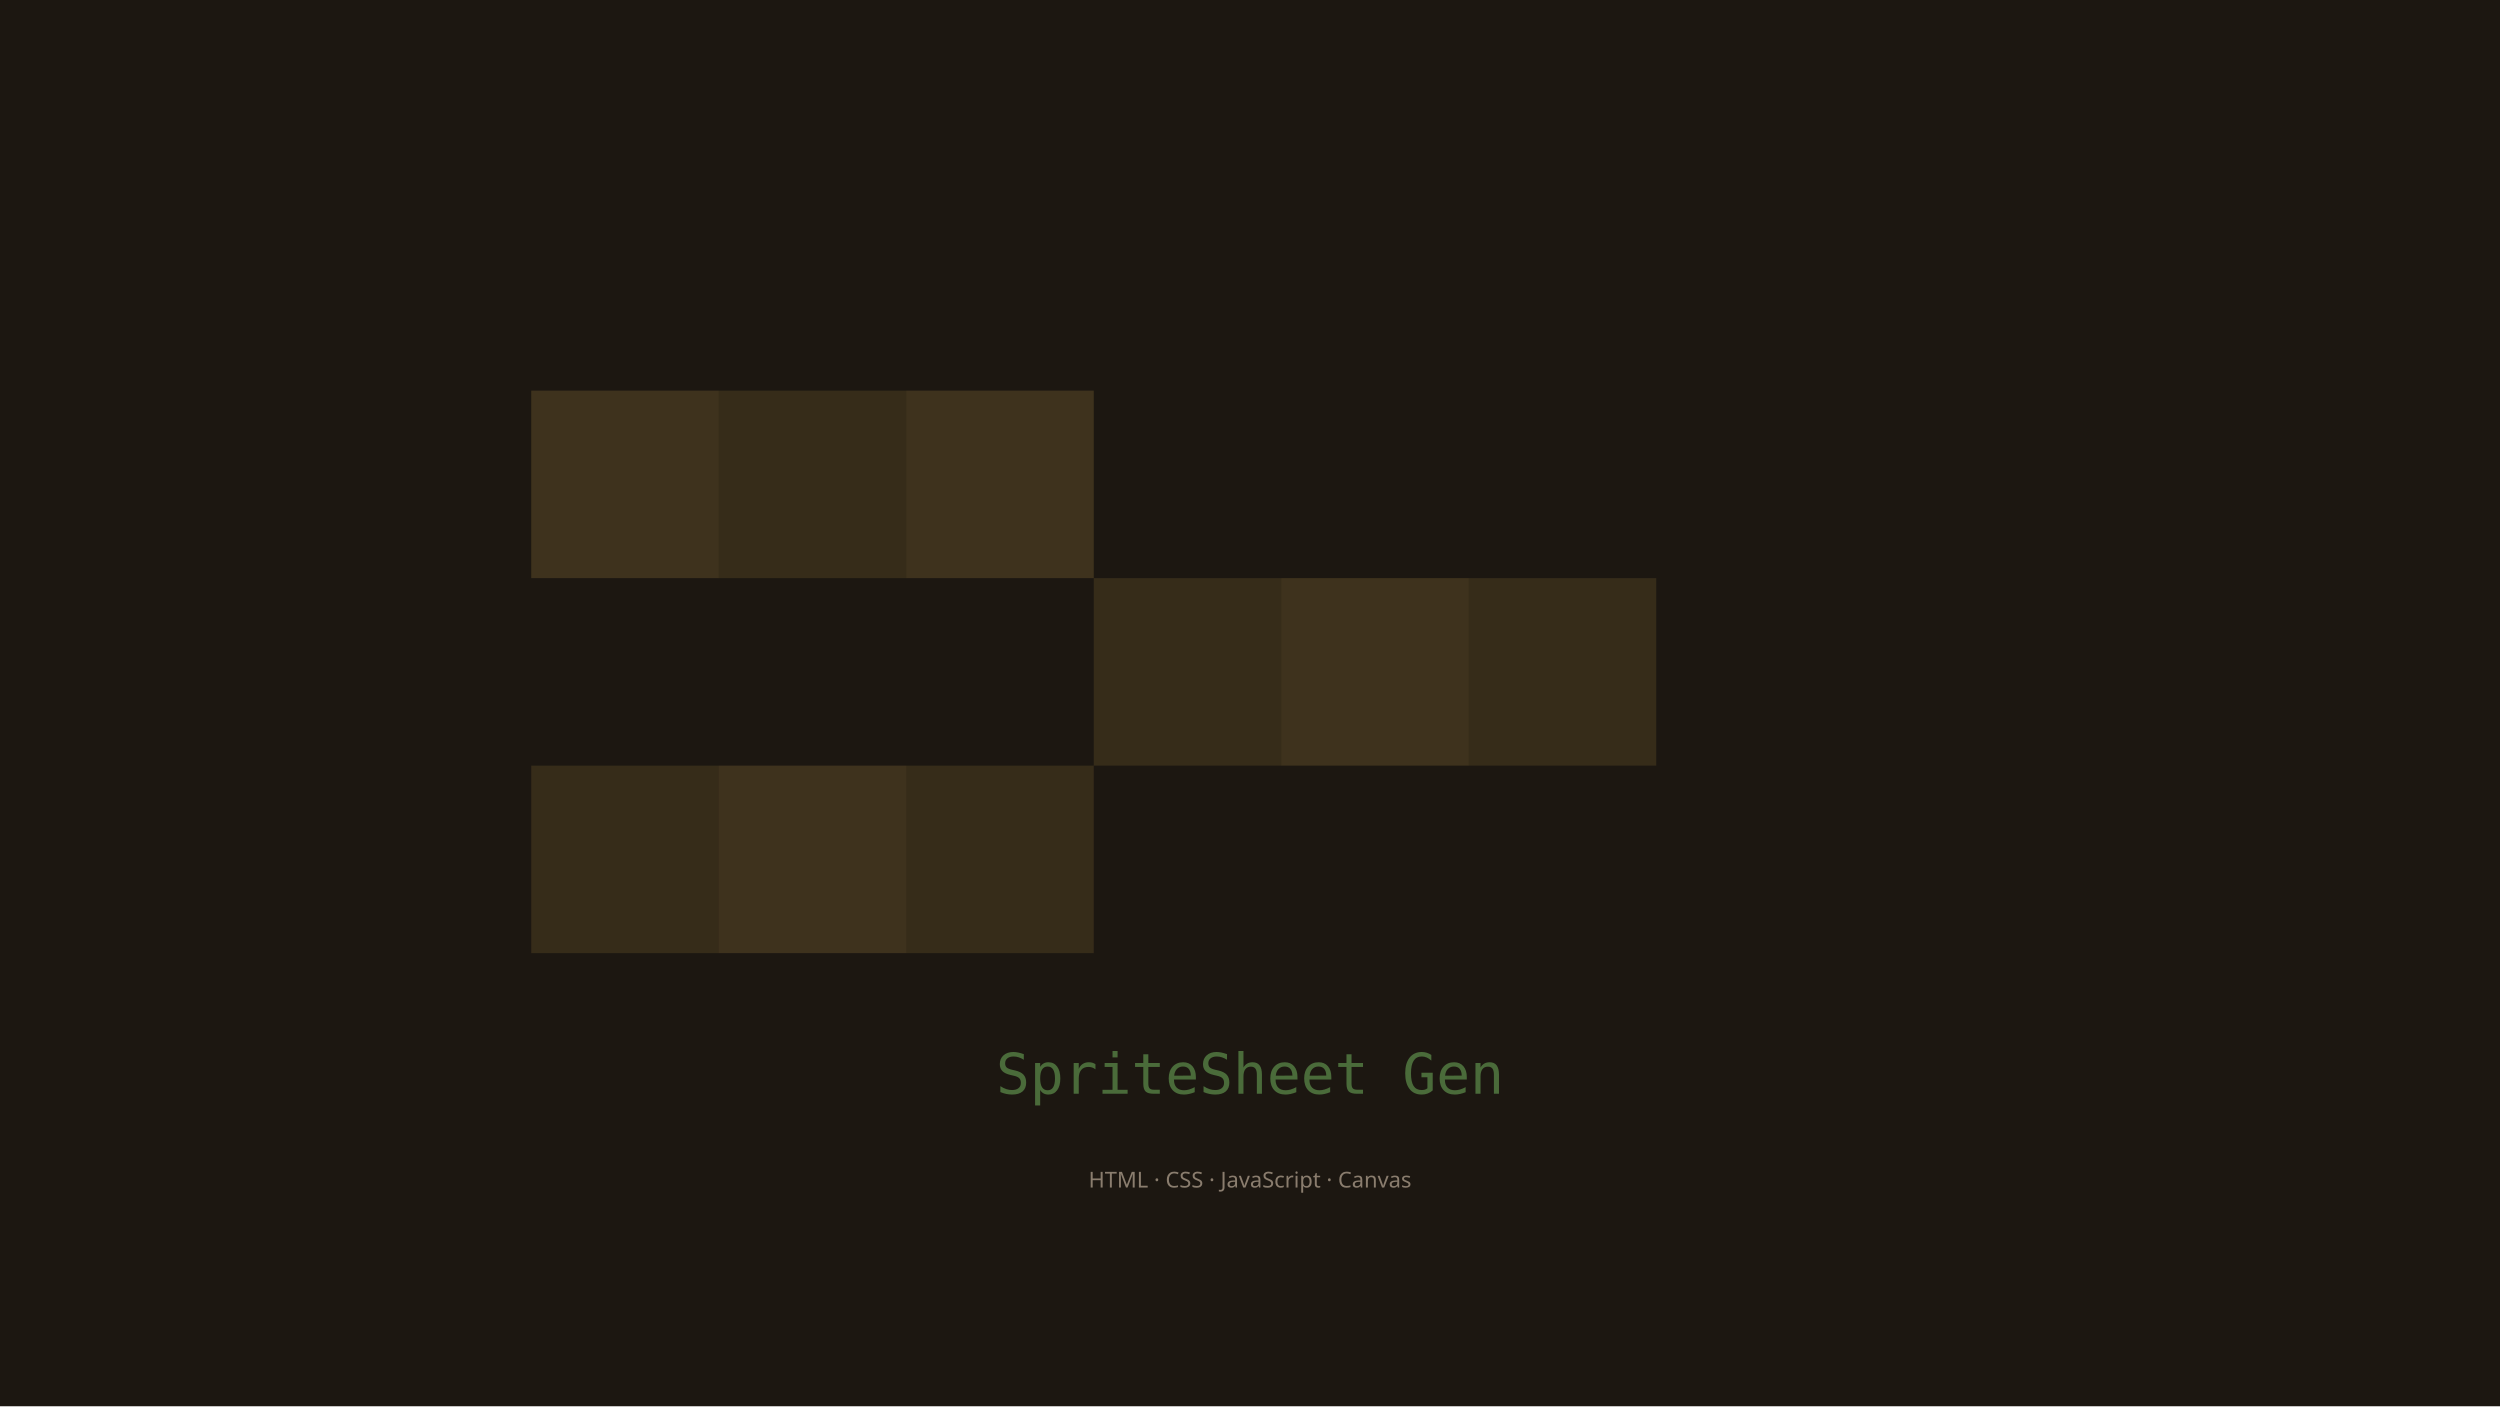
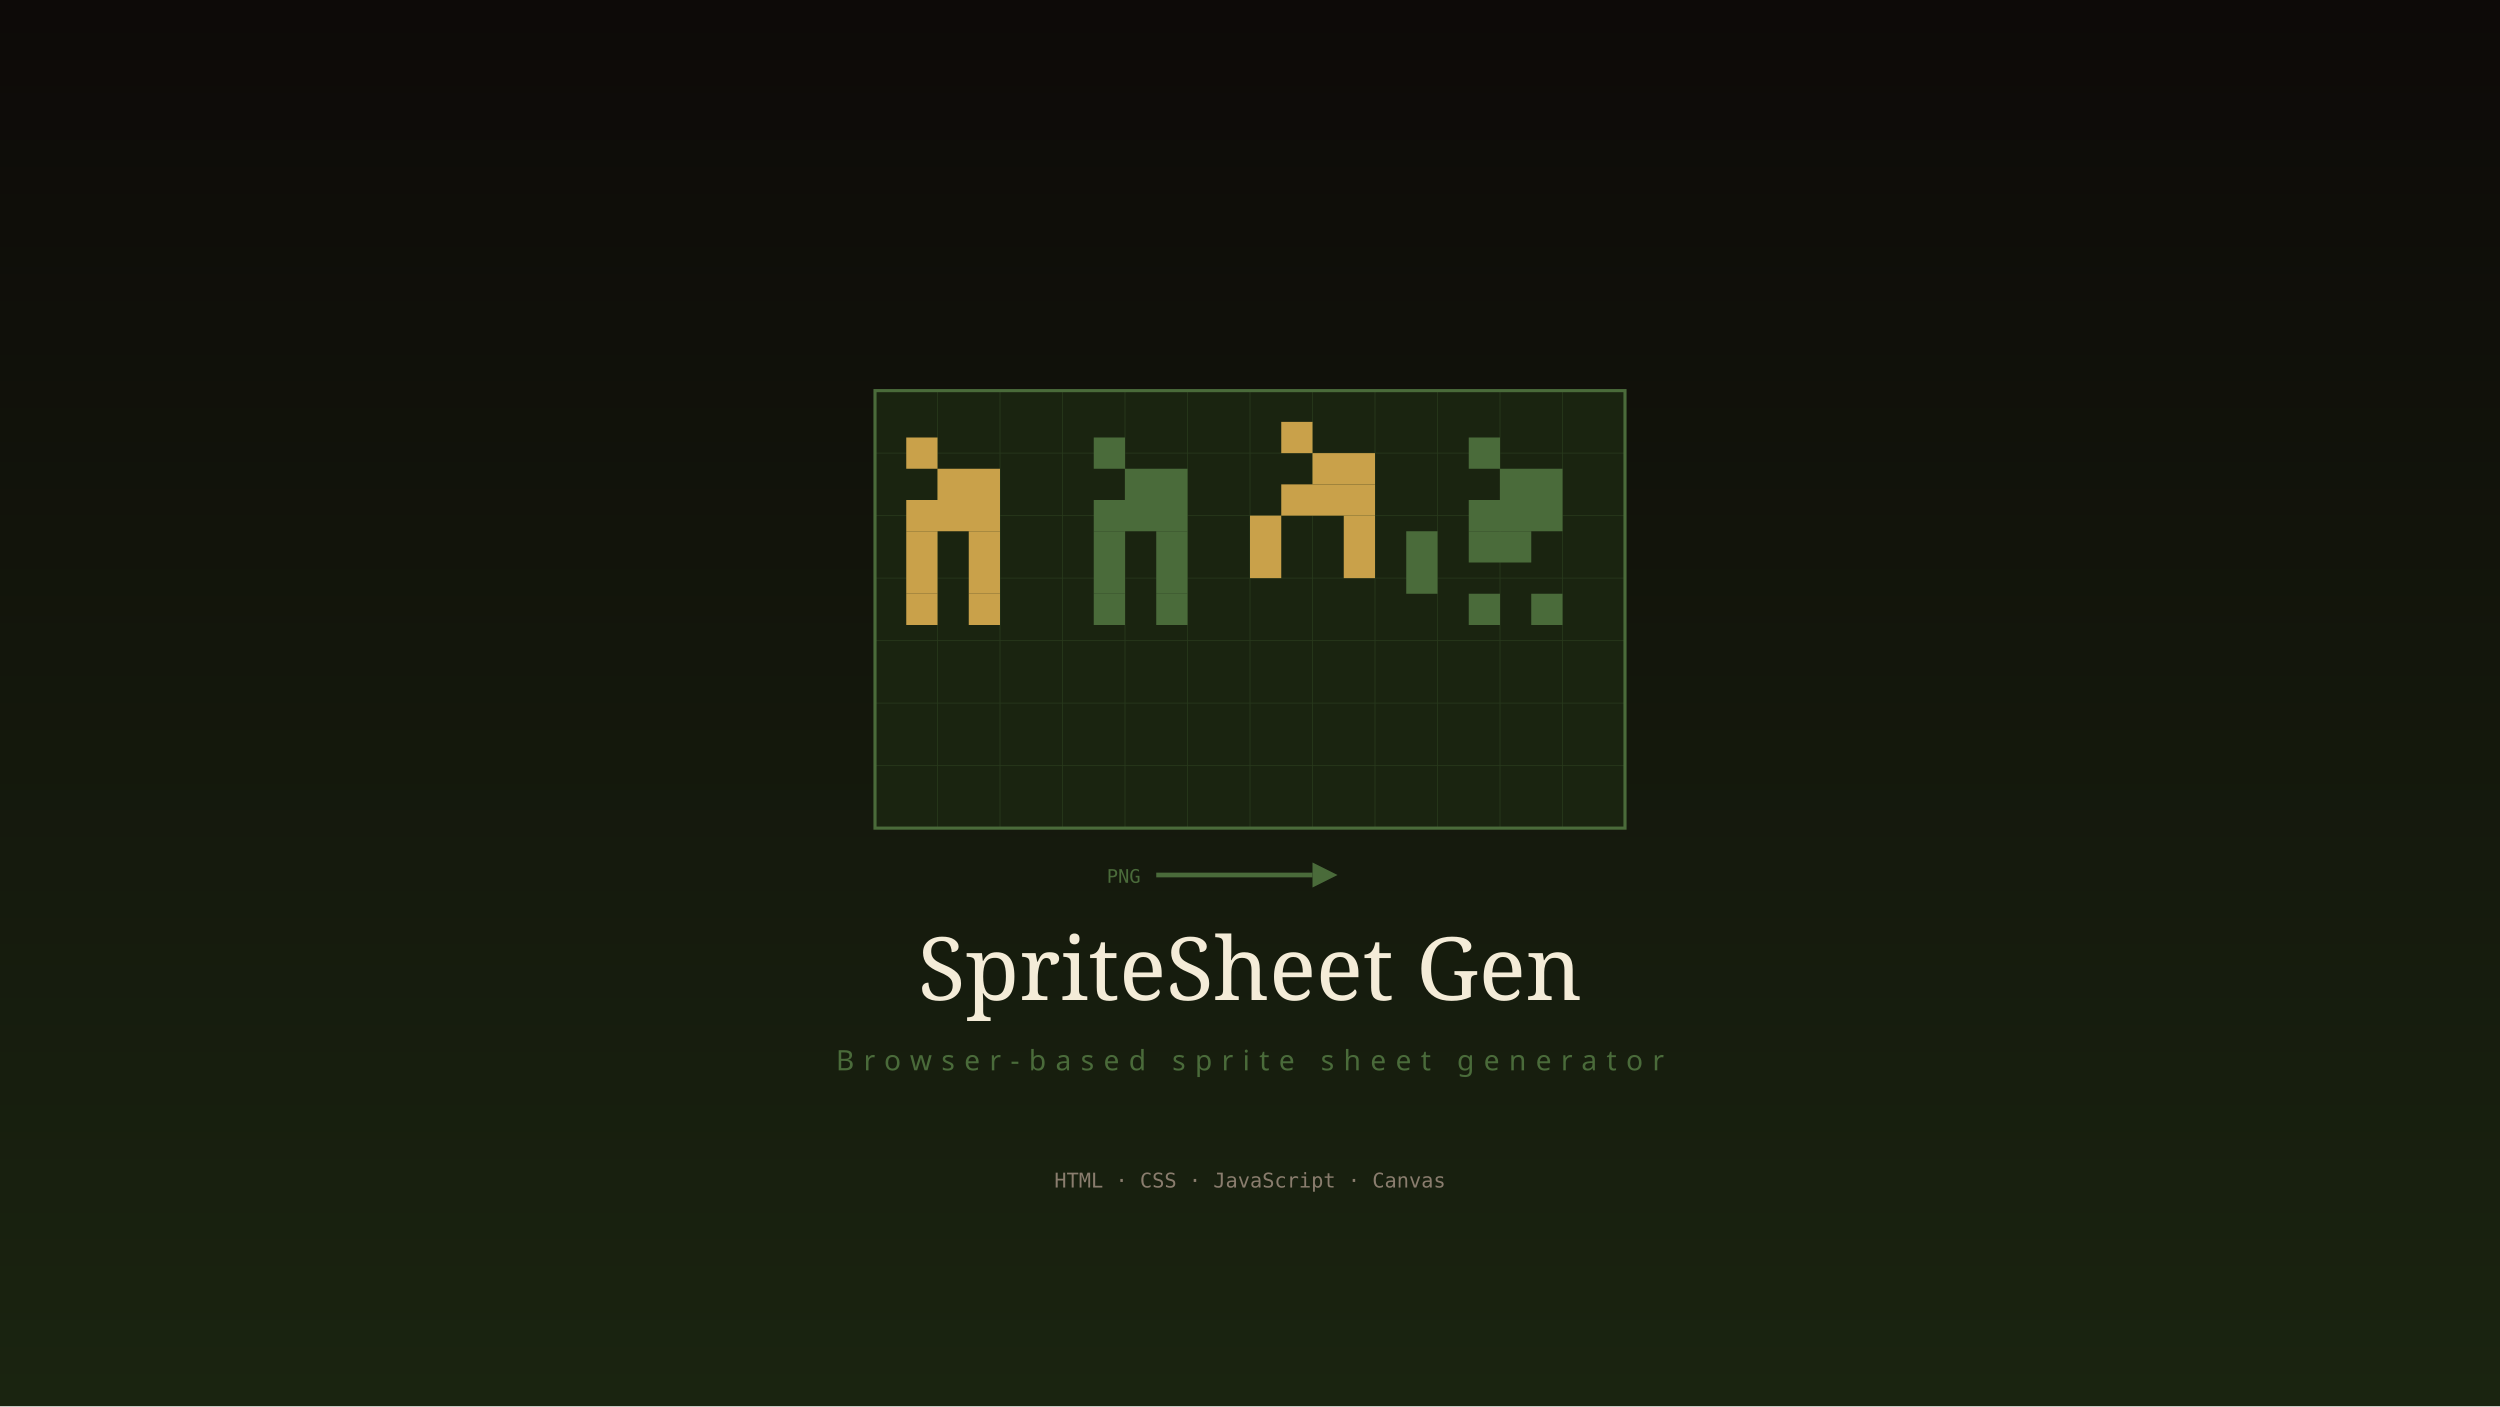
<svg xmlns="http://www.w3.org/2000/svg" width="1600" height="900" viewBox="0 0 1600 900">
-   <rect width="1600" height="900" fill="#1a1410" />
-   <rect x="0" y="0" width="1600" height="900" fill="#4a6b3a" opacity="0.04" />
-   <rect x="340" y="250" width="120" height="120" fill="#c9a14a" opacity="0.2" />
-   <rect x="460" y="250" width="120" height="120" fill="#c9a14a" opacity="0.15" />
-   <rect x="580" y="250" width="120" height="120" fill="#c9a14a" opacity="0.2" />
-   <rect x="700" y="370" width="120" height="120" fill="#c9a14a" opacity="0.15" />
-   <rect x="820" y="370" width="120" height="120" fill="#c9a14a" opacity="0.2" />
-   <rect x="940" y="370" width="120" height="120" fill="#c9a14a" opacity="0.15" />
-   <rect x="340" y="490" width="120" height="120" fill="#c9a14a" opacity="0.15" />
-   <rect x="460" y="490" width="120" height="120" fill="#c9a14a" opacity="0.2" />
-   <rect x="580" y="490" width="120" height="120" fill="#c9a14a" opacity="0.15" />
-   <text x="800" y="700" font-family="'JetBrains Mono', monospace" font-size="36" font-weight="500" fill="#4a6b3a" text-anchor="middle">SpriteSheet Gen</text>
-   <text x="800" y="760" font-family="'Inter Tight', sans-serif" font-size="14" fill="#8a7d6e" text-anchor="middle">HTML · CSS · JavaScript · Canvas</text>
+   <defs>
+     <linearGradient id="bg" x1="0" y1="0" x2="0" y2="1">
+       <stop offset="0%" stop-color="#0d0a08" />
+       <stop offset="100%" stop-color="#1a2410" />
+     </linearGradient>
+   </defs>
+   <rect width="1600" height="900" fill="url(#bg)" />
+   <g transform="translate(800, 380)">
+     <rect x="-240" y="-130" width="480" height="280" fill="#1a2410" stroke="#4a6b3a" stroke-width="2" />
+     <g stroke="#4a6b3a" stroke-width="0.5" opacity="0.3">
+       <line x1="-240" y1="-90" x2="240" y2="-90" />
+       <line x1="-240" y1="-50" x2="240" y2="-50" />
+       <line x1="-240" y1="-10" x2="240" y2="-10" />
+       <line x1="-240" y1="30" x2="240" y2="30" />
+       <line x1="-240" y1="70" x2="240" y2="70" />
+       <line x1="-240" y1="110" x2="240" y2="110" />
+       <line x1="-200" y1="-130" x2="-200" y2="150" />
+       <line x1="-160" y1="-130" x2="-160" y2="150" />
+       <line x1="-120" y1="-130" x2="-120" y2="150" />
+       <line x1="-80" y1="-130" x2="-80" y2="150" />
+       <line x1="-40" y1="-130" x2="-40" y2="150" />
+       <line x1="0" y1="-130" x2="0" y2="150" />
+       <line x1="40" y1="-130" x2="40" y2="150" />
+       <line x1="80" y1="-130" x2="80" y2="150" />
+       <line x1="120" y1="-130" x2="120" y2="150" />
+       <line x1="160" y1="-130" x2="160" y2="150" />
+       <line x1="200" y1="-130" x2="200" y2="150" />
+     </g>
+     <g fill="#c9a14a">
+       <rect x="-220" y="-100" width="20" height="20" />
+       <rect x="-200" y="-80" width="40" height="20" />
+       <rect x="-220" y="-60" width="60" height="20" />
+       <rect x="-220" y="-40" width="20" height="40" />
+       <rect x="-180" y="-40" width="20" height="40" />
+       <rect x="-220" y="0" width="20" height="20" />
+       <rect x="-180" y="0" width="20" height="20" />
+     </g>
+     <g fill="#4a6b3a">
+       <rect x="-100" y="-100" width="20" height="20" />
+       <rect x="-80" y="-80" width="40" height="20" />
+       <rect x="-100" y="-60" width="60" height="20" />
+       <rect x="-100" y="-40" width="20" height="40" />
+       <rect x="-60" y="-40" width="20" height="40" />
+       <rect x="-100" y="0" width="20" height="20" />
+       <rect x="-60" y="0" width="20" height="20" />
+     </g>
+     <g fill="#c9a14a">
+       <rect x="20" y="-110" width="20" height="20" />
+       <rect x="40" y="-90" width="40" height="20" />
+       <rect x="20" y="-70" width="60" height="20" />
+       <rect x="0" y="-50" width="20" height="40" />
+       <rect x="60" y="-50" width="20" height="40" />
+     </g>
+     <g fill="#4a6b3a">
+       <rect x="140" y="-100" width="20" height="20" />
+       <rect x="160" y="-80" width="40" height="20" />
+       <rect x="140" y="-60" width="60" height="20" />
+       <rect x="100" y="-40" width="20" height="40" />
+       <rect x="140" y="-40" width="40" height="20" />
+       <rect x="140" y="0" width="20" height="20" />
+       <rect x="180" y="0" width="20" height="20" />
+     </g>
+     <g transform="translate(0, 180)">
+       <line x1="-60" y1="0" x2="40" y2="0" stroke="#4a6b3a" stroke-width="3" />
+       <polygon points="40,-8 56,0 40,8" fill="#4a6b3a" />
+       <text x="-70" y="5" font-family="'JetBrains Mono', monospace" font-size="12" fill="#4a6b3a" text-anchor="end">PNG</text>
+     </g>
+   </g>
+   <text x="800" y="640" font-family="Fraunces, Georgia, serif" font-size="56" font-weight="500" fill="#f4ecd8" text-anchor="middle">SpriteSheet Gen</text>
+   <text x="800" y="685" font-family="'Inter Tight', sans-serif" font-size="18" fill="#4a6b3a" text-anchor="middle" letter-spacing="6" text-transform="uppercase">Browser-based sprite sheet generator</text>
+   <text x="800" y="760" font-family="'JetBrains Mono', monospace" font-size="13" fill="#8a7d6e" text-anchor="middle">HTML · CSS · JavaScript · Canvas</text>
</svg>
